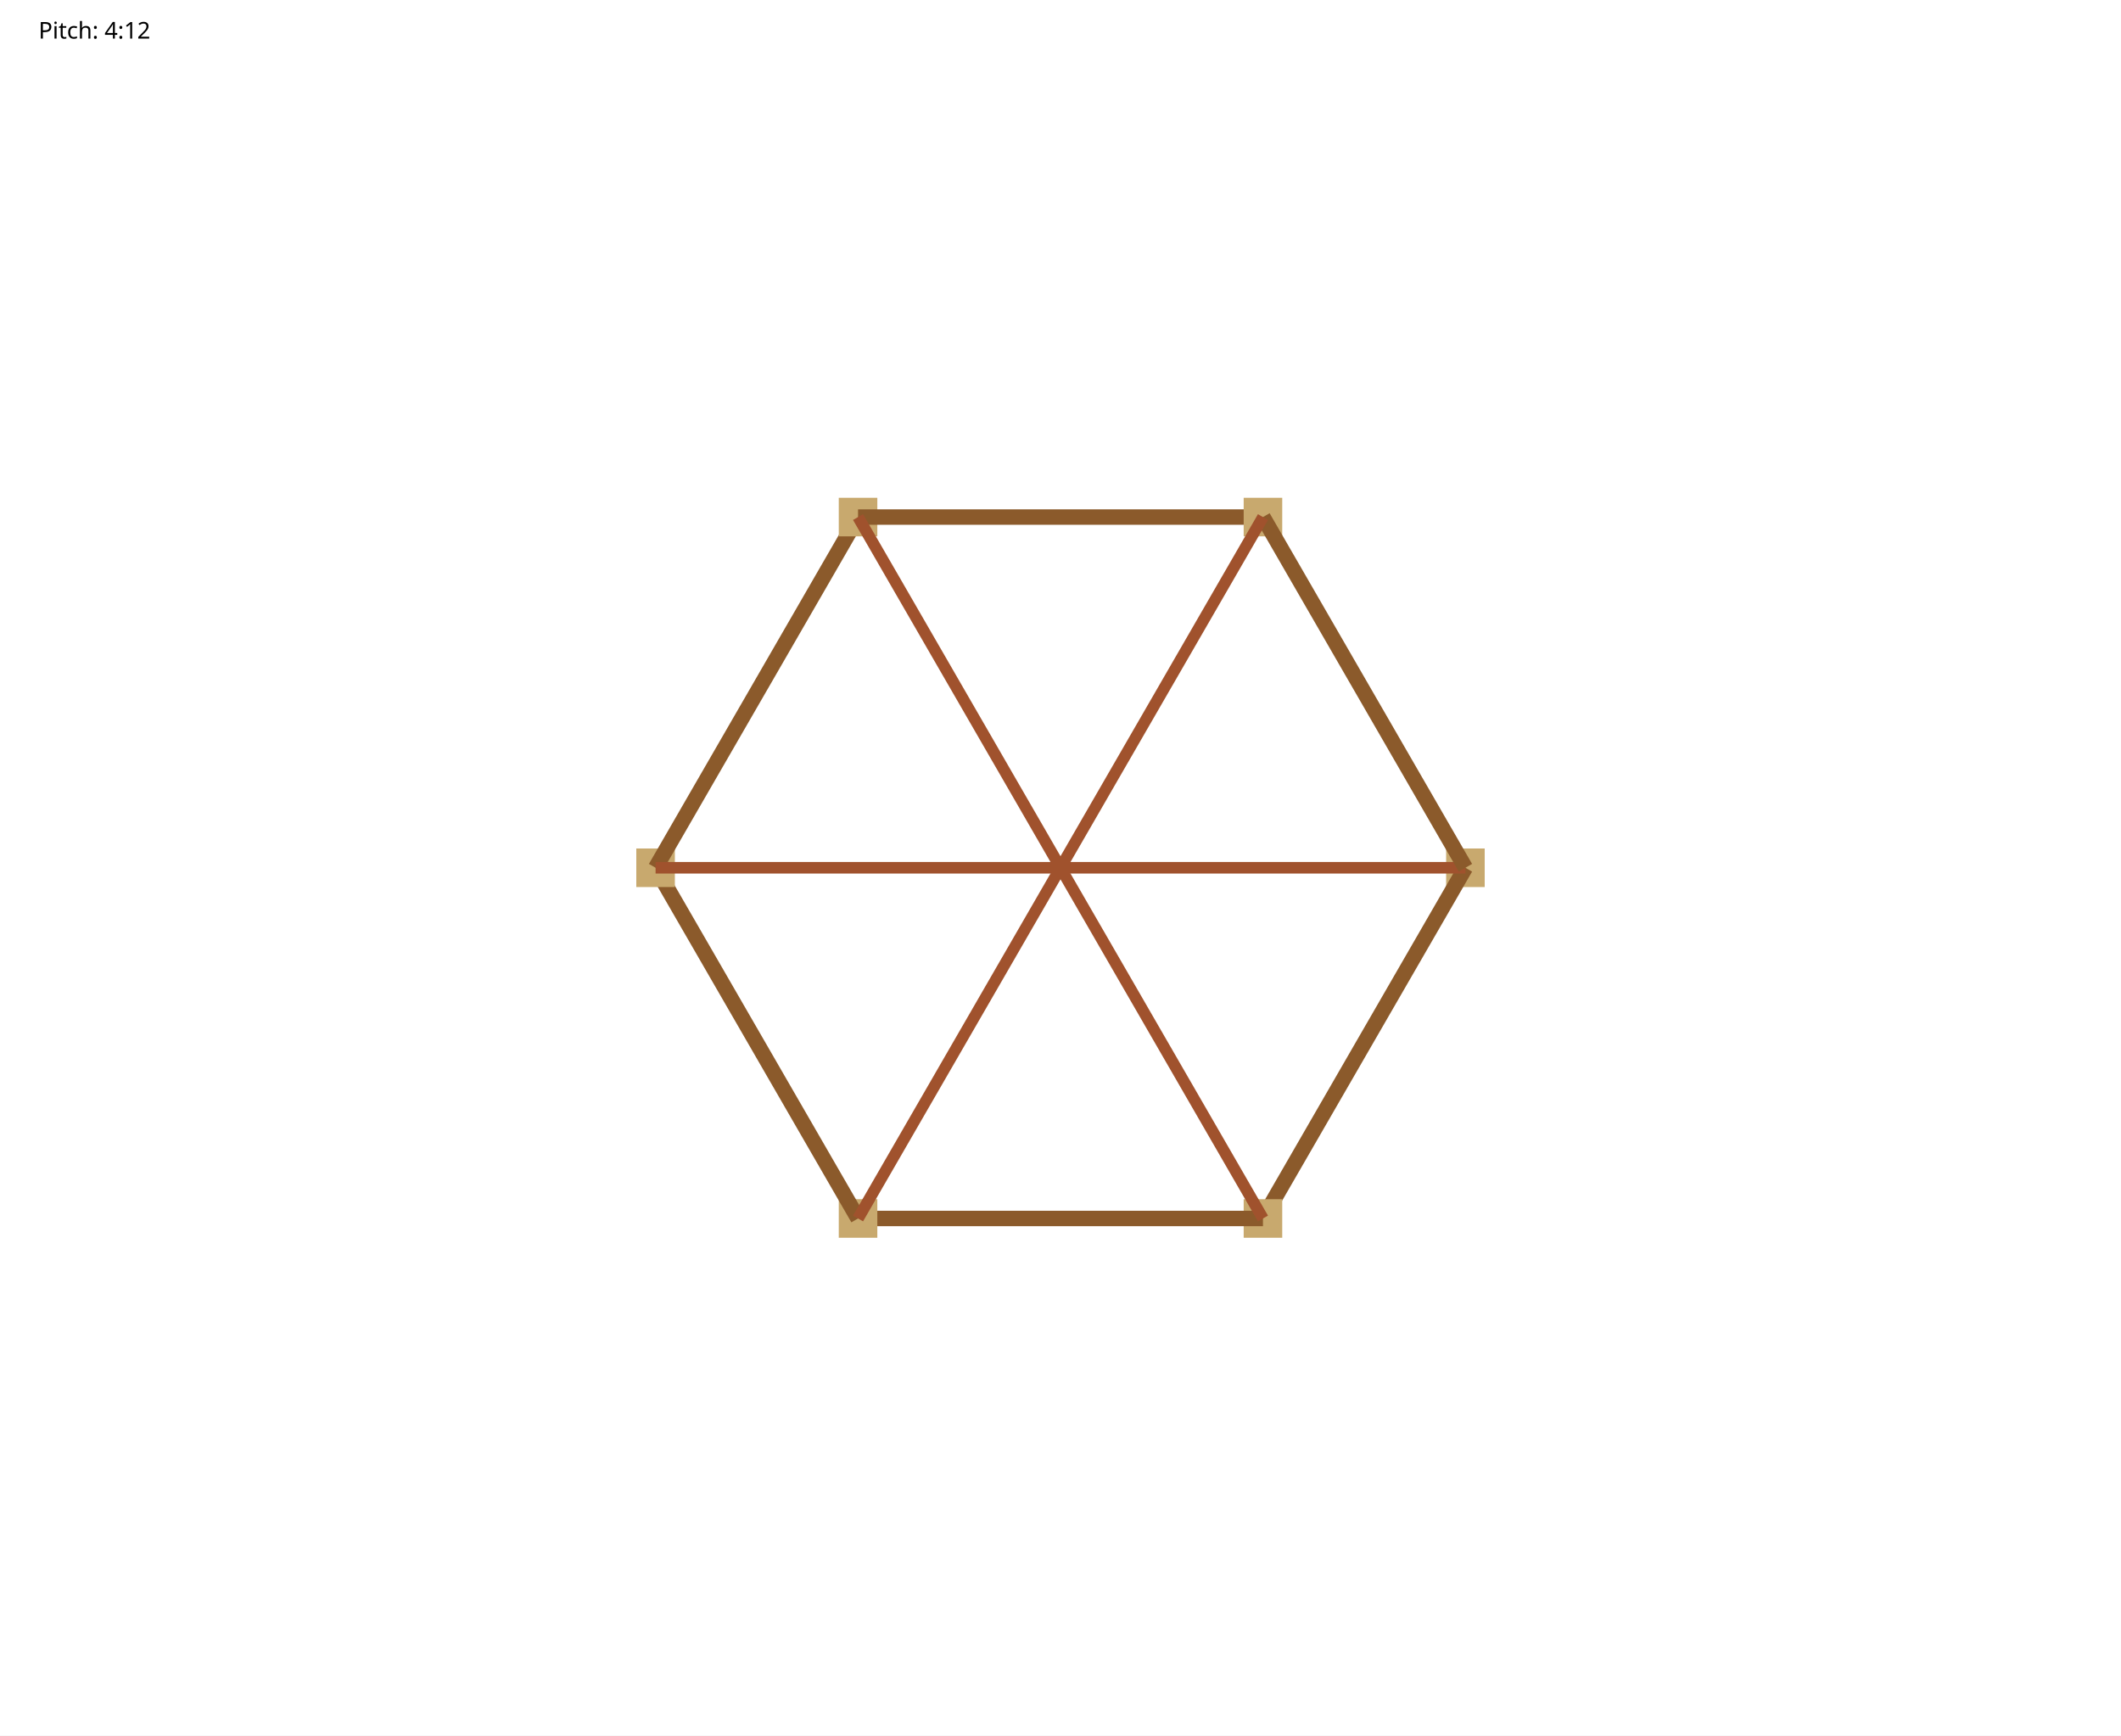
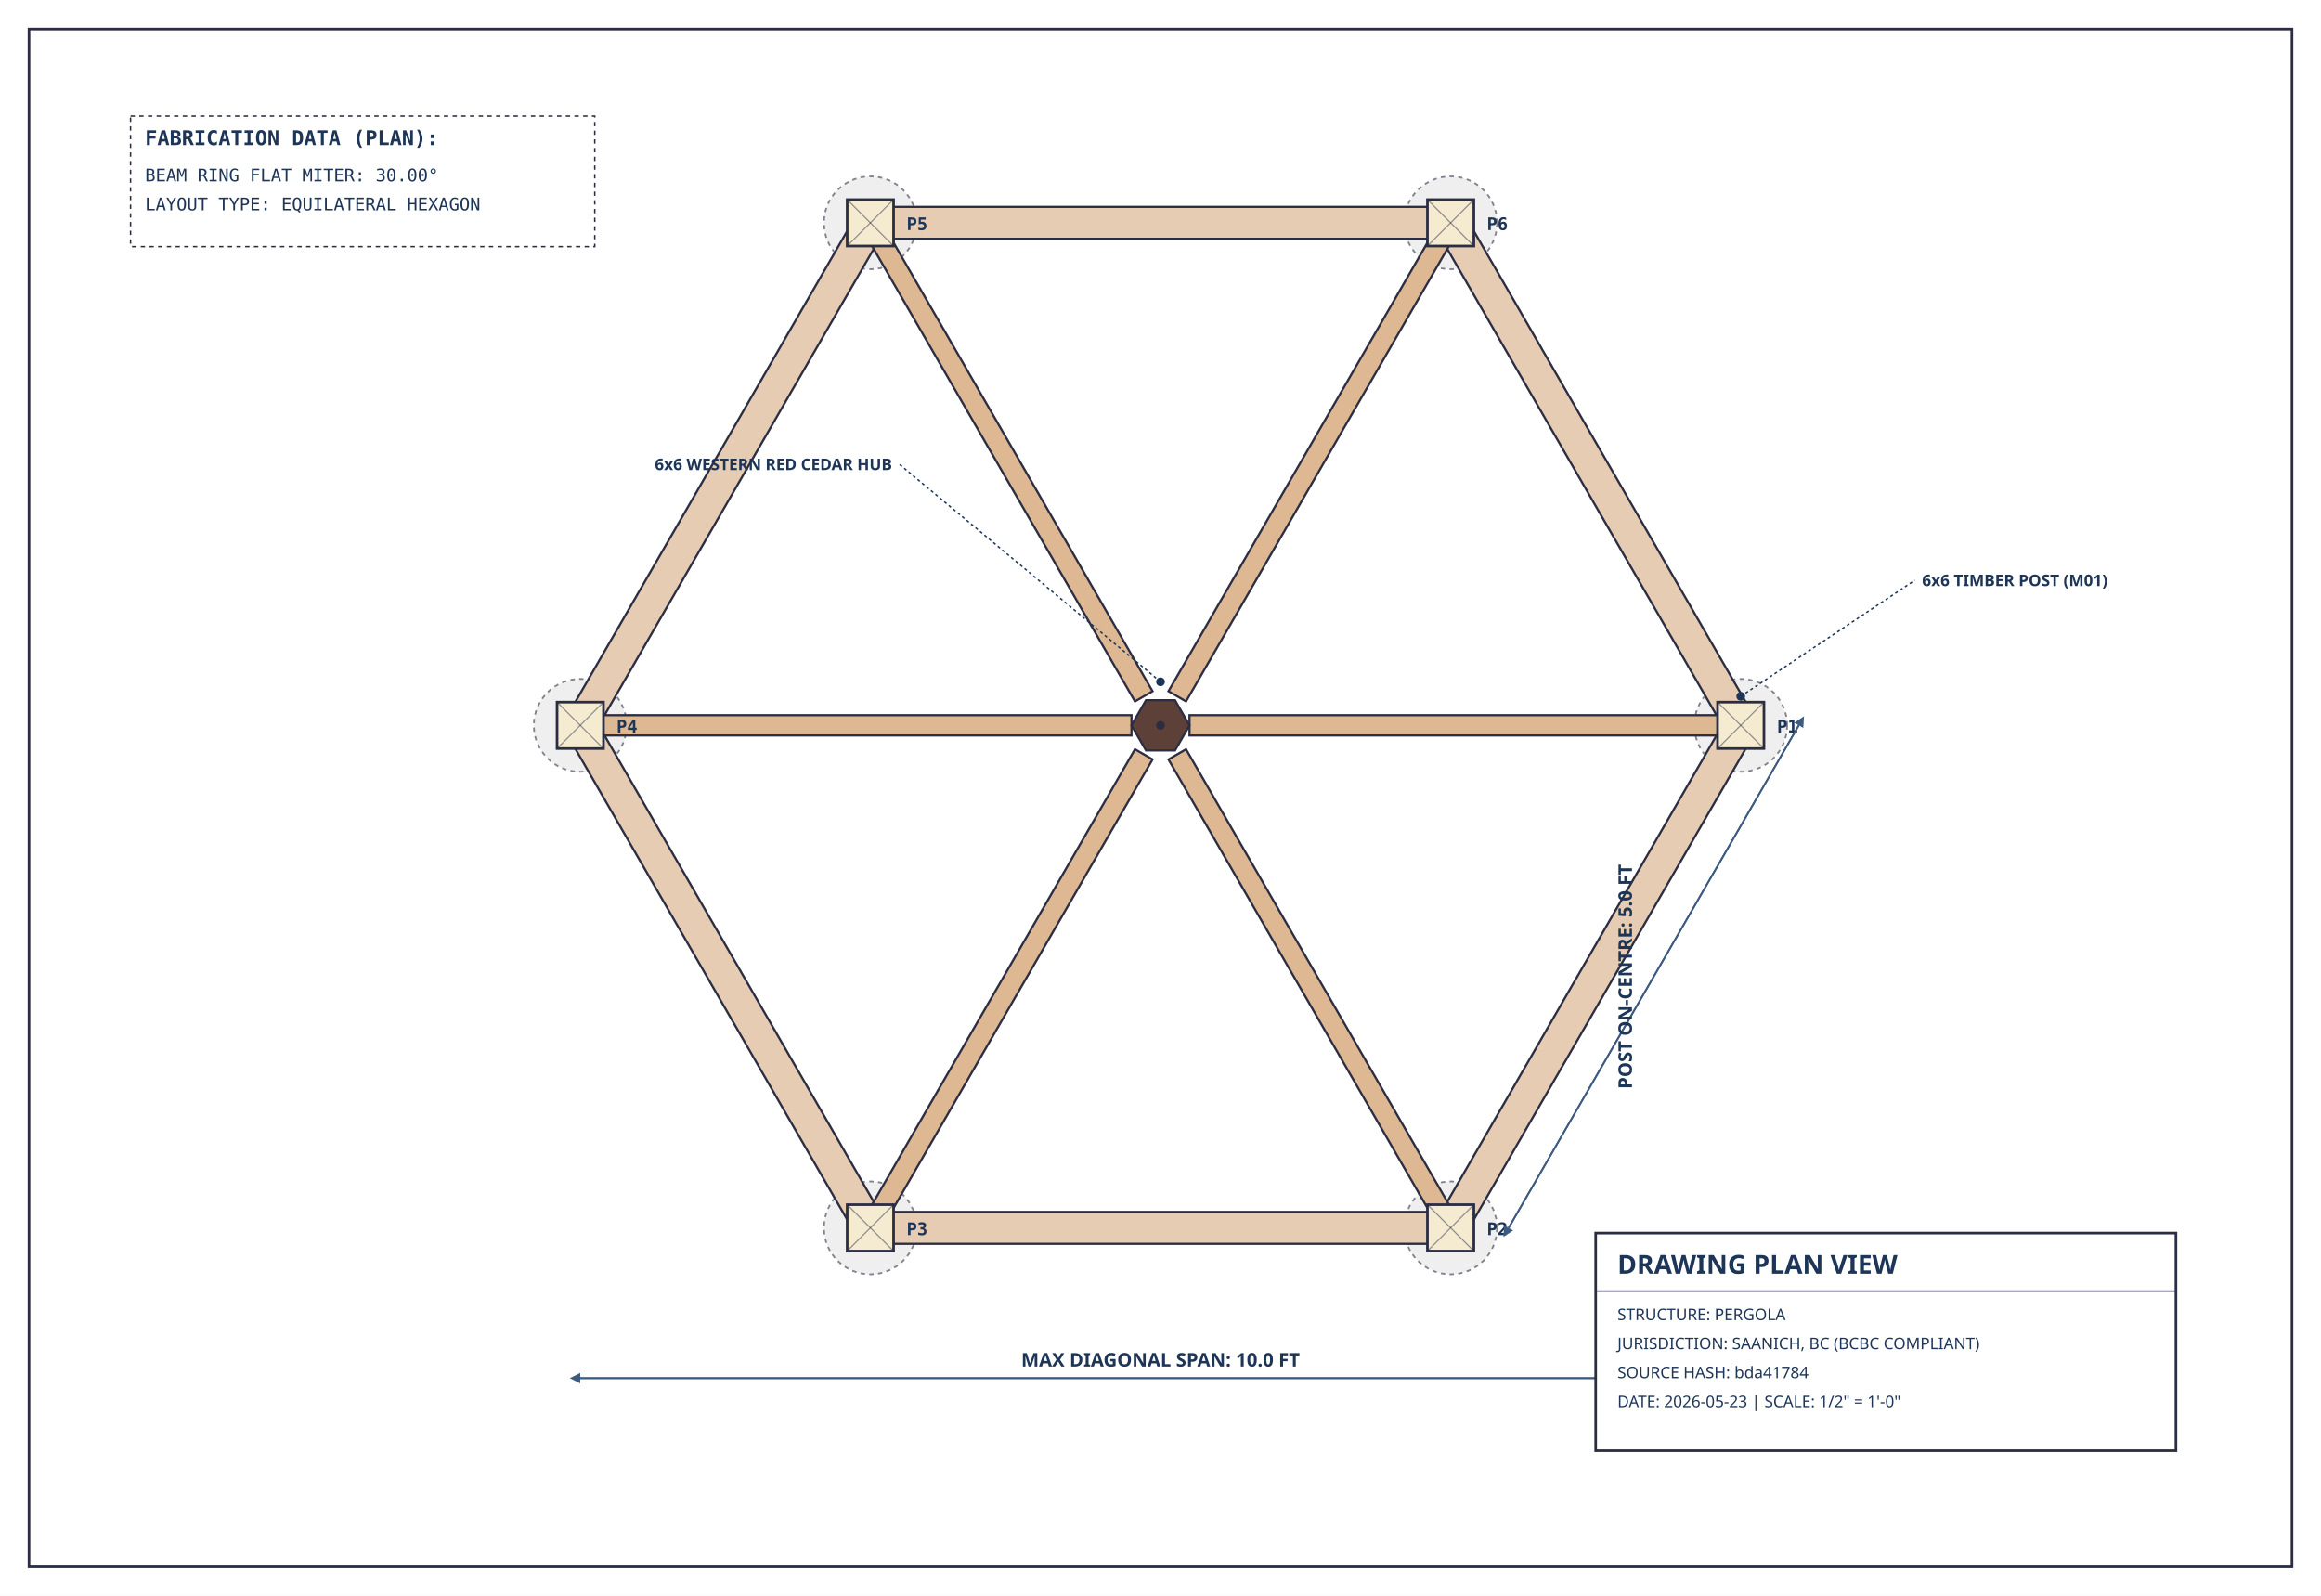
- <svg xmlns="http://www.w3.org/2000/svg" viewBox="0 0 1100 900" width="1100" height="900">
-   <rect width="100%" height="100%" fill="white" />
-   <rect data-role="post" data-id="P1" x="750.0" y="440.0" width="20" height="20" fill="#c8a96e" />
-   <line data-role="beam" x1="760.0" y1="450.0" x2="655.0" y2="631.865" stroke="#8b5a2b" stroke-width="8" />
-   <line data-role="rafter" x1="550.0" y1="450.0" x2="760.0" y2="450.0" stroke="#a0522d" stroke-width="6" />
-   <rect data-role="post" data-id="P2" x="645.0" y="621.865" width="20" height="20" fill="#c8a96e" />
-   <line data-role="beam" x1="655.0" y1="631.865" x2="445.0" y2="631.865" stroke="#8b5a2b" stroke-width="8" />
-   <line data-role="rafter" x1="550.0" y1="450.0" x2="655.0" y2="631.865" stroke="#a0522d" stroke-width="6" />
-   <rect data-role="post" data-id="P3" x="435.0" y="621.865" width="20" height="20" fill="#c8a96e" />
-   <line data-role="beam" x1="445.0" y1="631.865" x2="340.0" y2="450.0" stroke="#8b5a2b" stroke-width="8" />
-   <line data-role="rafter" x1="550.0" y1="450.0" x2="445.0" y2="631.865" stroke="#a0522d" stroke-width="6" />
-   <rect data-role="post" data-id="P4" x="330.0" y="440.0" width="20" height="20" fill="#c8a96e" />
-   <line data-role="beam" x1="340.0" y1="450.0" x2="445" y2="268.135" stroke="#8b5a2b" stroke-width="8" />
-   <line data-role="rafter" x1="550.0" y1="450.0" x2="340.0" y2="450.0" stroke="#a0522d" stroke-width="6" />
-   <rect data-role="post" data-id="P5" x="435" y="258.135" width="20" height="20" fill="#c8a96e" />
-   <line data-role="beam" x1="445" y1="268.135" x2="655.0" y2="268.135" stroke="#8b5a2b" stroke-width="8" />
-   <line data-role="rafter" x1="550.0" y1="450.0" x2="445" y2="268.135" stroke="#a0522d" stroke-width="6" />
-   <rect data-role="post" data-id="P6" x="645.0" y="258.135" width="20" height="20" fill="#c8a96e" />
-   <line data-role="beam" x1="655.0" y1="268.135" x2="760.0" y2="450.0" stroke="#8b5a2b" stroke-width="8" />
-   <line data-role="rafter" x1="550.0" y1="450.0" x2="655.0" y2="268.135" stroke="#a0522d" stroke-width="6" />
-   <text x="20" y="20" font-family="sans-serif" font-size="12">Pitch: 4:12</text>
+ <svg xmlns="http://www.w3.org/2000/svg" viewBox="0 0 1600 1100" width="1600" height="1100">
+   <defs>
+     <marker id="arrowhead" viewBox="0 0 10 10" refX="0" refY="5" markerWidth="6" markerHeight="6" orient="auto-start-reverse">
+       <path d="M 0 0 L 10 5 L 0 10 z" fill="#3d5a80" />
+     </marker>
+   </defs>
+   <rect width="100%" height="100%" fill="#ffffff" />
+   <rect x="20" y="20" width="1560" height="1060" fill="none" stroke="#2b2d42" stroke-width="1.8" />
+   <circle data-role="footing" cx="1200.0" cy="500.0" r="32" fill="#e5e5e5" stroke="#2b2d42" stroke-width="1.2" stroke-dasharray="3,3" opacity="0.6" />
+   <circle data-role="footing" cx="1000.0" cy="846.41" r="32" fill="#e5e5e5" stroke="#2b2d42" stroke-width="1.2" stroke-dasharray="3,3" opacity="0.6" />
+   <circle data-role="footing" cx="600.0" cy="846.41" r="32" fill="#e5e5e5" stroke="#2b2d42" stroke-width="1.2" stroke-dasharray="3,3" opacity="0.6" />
+   <circle data-role="footing" cx="400.0" cy="500" r="32" fill="#e5e5e5" stroke="#2b2d42" stroke-width="1.2" stroke-dasharray="3,3" opacity="0.6" />
+   <circle data-role="footing" cx="600" cy="153.59" r="32" fill="#e5e5e5" stroke="#2b2d42" stroke-width="1.2" stroke-dasharray="3,3" opacity="0.6" />
+   <circle data-role="footing" cx="1000.0" cy="153.59" r="32" fill="#e5e5e5" stroke="#2b2d42" stroke-width="1.2" stroke-dasharray="3,3" opacity="0.6" />
+   <polygon data-role="beam" data-id="B1" points="1190.474,494.5 990.474,840.91 1009.526,851.91 1209.526,505.5" fill="#e6ccb2" stroke="#2b2d42" stroke-width="1.5" />
+   <polygon data-role="beam" data-id="B2" points="1000.0,835.41 600.0,835.41 600.0,857.41 1000.0,857.41" fill="#e6ccb2" stroke="#2b2d42" stroke-width="1.5" />
+   <polygon data-role="beam" data-id="B3" points="609.526,840.91 409.526,494.5 390.474,505.5 590.474,851.91" fill="#e6ccb2" stroke="#2b2d42" stroke-width="1.5" />
+   <polygon data-role="beam" data-id="B4" points="409.526,505.5 609.526,159.09 590.474,148.09 390.474,494.5" fill="#e6ccb2" stroke="#2b2d42" stroke-width="1.5" />
+   <polygon data-role="beam" data-id="B5" points="600,164.59 1000.0,164.59 1000.0,142.59 600,142.59" fill="#e6ccb2" stroke="#2b2d42" stroke-width="1.5" />
+   <polygon data-role="beam" data-id="B6" points="990.474,159.09 1190.474,505.5 1209.526,494.5 1009.526,148.09" fill="#e6ccb2" stroke="#2b2d42" stroke-width="1.5" />
+   <polygon data-role="rafter" data-id="R1" points="820.0,507.0 1200.0,507.0 1200.0,493.0 820.0,493.0" fill="#ddb892" stroke="#2b2d42" stroke-width="1.5" />
+   <polygon data-role="rafter" data-id="R2" points="805.485,523.5 993.938,849.91 1006.062,842.91 817.609,516.5" fill="#ddb892" stroke="#2b2d42" stroke-width="1.5" />
+   <polygon data-role="rafter" data-id="R3" points="782.391,516.5 593.938,842.91 606.062,849.91 794.515,523.5" fill="#ddb892" stroke="#2b2d42" stroke-width="1.5" />
+   <polygon data-role="rafter" data-id="R4" points="780.0,493.0 400.0,493 400.0,507 780.0,507.0" fill="#ddb892" stroke="#2b2d42" stroke-width="1.5" />
+   <polygon data-role="rafter" data-id="R5" points="794.515,476.5 606.062,150.09 593.938,157.09 782.391,483.5" fill="#ddb892" stroke="#2b2d42" stroke-width="1.5" />
+   <polygon data-role="rafter" data-id="R6" points="817.609,483.5 1006.062,157.09 993.938,150.09 805.485,476.5" fill="#ddb892" stroke="#2b2d42" stroke-width="1.5" />
+   <polygon points="820.0,500.0 810.0,517.321 790.0,517.321 780.0,500.0 790.0,482.679 810.0,482.679" fill="#5d4037" stroke="#2b2d42" stroke-width="1.5" />
+   <circle cx="800.0" cy="500.0" r="3" fill="#2b2d42" />
+   <rect data-role="post" data-id="P1" x="1184.0" y="484.0" width="32" height="32" fill="#f4ebd0" stroke="#2b2d42" stroke-width="1.8" />
+   <line x1="1184.0" y1="484.0" x2="1216.0" y2="516.0" stroke="#2b2d42" stroke-width="0.8" opacity="0.5" />
+   <line x1="1184.0" y1="516.0" x2="1216.0" y2="484.0" stroke="#2b2d42" stroke-width="0.8" opacity="0.5" />
+   <text x="1225.0" y="505.0" font-family="monospace" font-size="12" font-weight="bold" fill="#1d3557">P1</text>
+   <rect data-role="post" data-id="P2" x="984.0" y="830.41" width="32" height="32" fill="#f4ebd0" stroke="#2b2d42" stroke-width="1.8" />
+   <line x1="984.0" y1="830.41" x2="1016.0" y2="862.41" stroke="#2b2d42" stroke-width="0.8" opacity="0.5" />
+   <line x1="984.0" y1="862.41" x2="1016.0" y2="830.41" stroke="#2b2d42" stroke-width="0.8" opacity="0.5" />
+   <text x="1025.0" y="851.41" font-family="monospace" font-size="12" font-weight="bold" fill="#1d3557">P2</text>
+   <rect data-role="post" data-id="P3" x="584.0" y="830.41" width="32" height="32" fill="#f4ebd0" stroke="#2b2d42" stroke-width="1.8" />
+   <line x1="584.0" y1="830.41" x2="616.0" y2="862.41" stroke="#2b2d42" stroke-width="0.8" opacity="0.5" />
+   <line x1="584.0" y1="862.41" x2="616.0" y2="830.41" stroke="#2b2d42" stroke-width="0.8" opacity="0.5" />
+   <text x="625.0" y="851.41" font-family="monospace" font-size="12" font-weight="bold" fill="#1d3557">P3</text>
+   <rect data-role="post" data-id="P4" x="384.0" y="484" width="32" height="32" fill="#f4ebd0" stroke="#2b2d42" stroke-width="1.8" />
+   <line x1="384.0" y1="484" x2="416.0" y2="516.0" stroke="#2b2d42" stroke-width="0.8" opacity="0.5" />
+   <line x1="384.0" y1="516.0" x2="416.0" y2="484" stroke="#2b2d42" stroke-width="0.8" opacity="0.5" />
+   <text x="425.0" y="505" font-family="monospace" font-size="12" font-weight="bold" fill="#1d3557">P4</text>
+   <rect data-role="post" data-id="P5" x="584" y="137.59" width="32" height="32" fill="#f4ebd0" stroke="#2b2d42" stroke-width="1.8" />
+   <line x1="584" y1="137.59" x2="616" y2="169.59" stroke="#2b2d42" stroke-width="0.8" opacity="0.5" />
+   <line x1="584" y1="169.59" x2="616" y2="137.59" stroke="#2b2d42" stroke-width="0.8" opacity="0.5" />
+   <text x="625" y="158.59" font-family="monospace" font-size="12" font-weight="bold" fill="#1d3557">P5</text>
+   <rect data-role="post" data-id="P6" x="984.0" y="137.59" width="32" height="32" fill="#f4ebd0" stroke="#2b2d42" stroke-width="1.8" />
+   <line x1="984.0" y1="137.59" x2="1016.0" y2="169.59" stroke="#2b2d42" stroke-width="0.8" opacity="0.5" />
+   <line x1="984.0" y1="169.59" x2="1016.0" y2="137.59" stroke="#2b2d42" stroke-width="0.8" opacity="0.5" />
+   <text x="1025.0" y="158.59" font-family="monospace" font-size="12" font-weight="bold" fill="#1d3557">P6</text>
+   <g data-role="dimension">
+     <line x1="400.0" y1="950.0" x2="1200.0" y2="950.0" stroke="#3d5a80" stroke-width="1.2" />
+     <line x1="400.0" y1="950.0" x2="1200.0" y2="950.0" stroke="#3d5a80" stroke-width="1.2" marker-start="url(#arrowhead)" marker-end="url(#arrowhead)" />
+     <text x="800.0" y="942.0" text-anchor="middle" font-family="sans-serif" font-size="13" font-weight="bold" fill="#1d3557">MAX DIAGONAL SPAN: 10.0 FT</text>
+   </g>
+   <g data-role="dimension">
+     <line x1="1240.0" y1="500.0" x2="1040.0" y2="846.41" stroke="#3d5a80" stroke-width="1.2" />
+     <line x1="1240.0" y1="500.0" x2="1040.0" y2="846.41" stroke="#3d5a80" stroke-width="1.2" marker-start="url(#arrowhead)" marker-end="url(#arrowhead)" />
+     <text x="1125.0" y="673.205" text-anchor="middle" transform="rotate(-90,1125.0,673.2051)" font-family="sans-serif" font-size="13" font-weight="bold" fill="#1d3557">POST ON-CENTRE: 5.0 FT</text>
+   </g>
+   <g data-role="dimension">
+     <line x1="800.0" y1="470.0" x2="620.0" y2="320.0" stroke="#1d3557" stroke-width="1" stroke-dasharray="2,2" />
+     <circle cx="800.0" cy="470.0" r="3" fill="#1d3557" />
+     <text x="615.0" y="324.0" text-anchor="end" font-family="sans-serif" font-size="11" font-weight="bold" fill="#1d3557">6x6 WESTERN RED CEDAR HUB</text>
+   </g>
+   <g data-role="dimension">
+     <line x1="1200.0" y1="480.0" x2="1320.0" y2="400.0" stroke="#1d3557" stroke-width="1" stroke-dasharray="2,2" />
+     <circle cx="1200.0" cy="480.0" r="3" fill="#1d3557" />
+     <text x="1325.0" y="404.0" text-anchor="start" font-family="sans-serif" font-size="11" font-weight="bold" fill="#1d3557">6x6 TIMBER POST (M01)</text>
+   </g>
+   <g transform="translate(100, 100)" font-family="monospace" fill="#1d3557">
+     <rect x="-10" y="-20" width="320" height="90" fill="none" stroke="#2b2d42" stroke-width="1" stroke-dasharray="3,3" />
+     <text x="0" y="0" font-size="14" font-weight="bold">FABRICATION DATA (PLAN):</text>
+     <text x="0" y="25" font-size="12">BEAM RING FLAT MITER: 30.00°</text>
+     <text x="0" y="45" font-size="12">LAYOUT TYPE: EQUILATERAL HEXAGON</text>
+   </g>
+   <g data-role="title-block" transform="translate(1100, 850)">
+     <rect width="400" height="150" fill="#ffffff" stroke="#2b2d42" stroke-width="1.8" />
+     <line x1="0" y1="40" x2="400" y2="40" stroke="#2b2d42" stroke-width="1" />
+     <text x="15" y="28" font-family="sans-serif" font-size="18" font-weight="bold" fill="#1d3557">DRAWING PLAN VIEW</text>
+     <text x="15" y="60" font-family="sans-serif" font-size="11" fill="#1d3557">STRUCTURE: PERGOLA</text>
+     <text x="15" y="80" font-family="sans-serif" font-size="11" fill="#1d3557">JURISDICTION: SAANICH, BC (BCBC COMPLIANT)</text>
+     <text x="15" y="100" font-family="sans-serif" font-size="11" fill="#1d3557">SOURCE HASH: bda41784</text>
+     <text x="15" y="120" font-family="sans-serif" font-size="11" fill="#1d3557">DATE: 2026-05-23 | SCALE: 1/2" = 1'-0"</text>
+   </g>
+   <g style="visibility:hidden; display:none;">
+     <text>4:12</text>
+     <text>28.71</text>
+     <text>9.1</text>
+   </g>
</svg>
